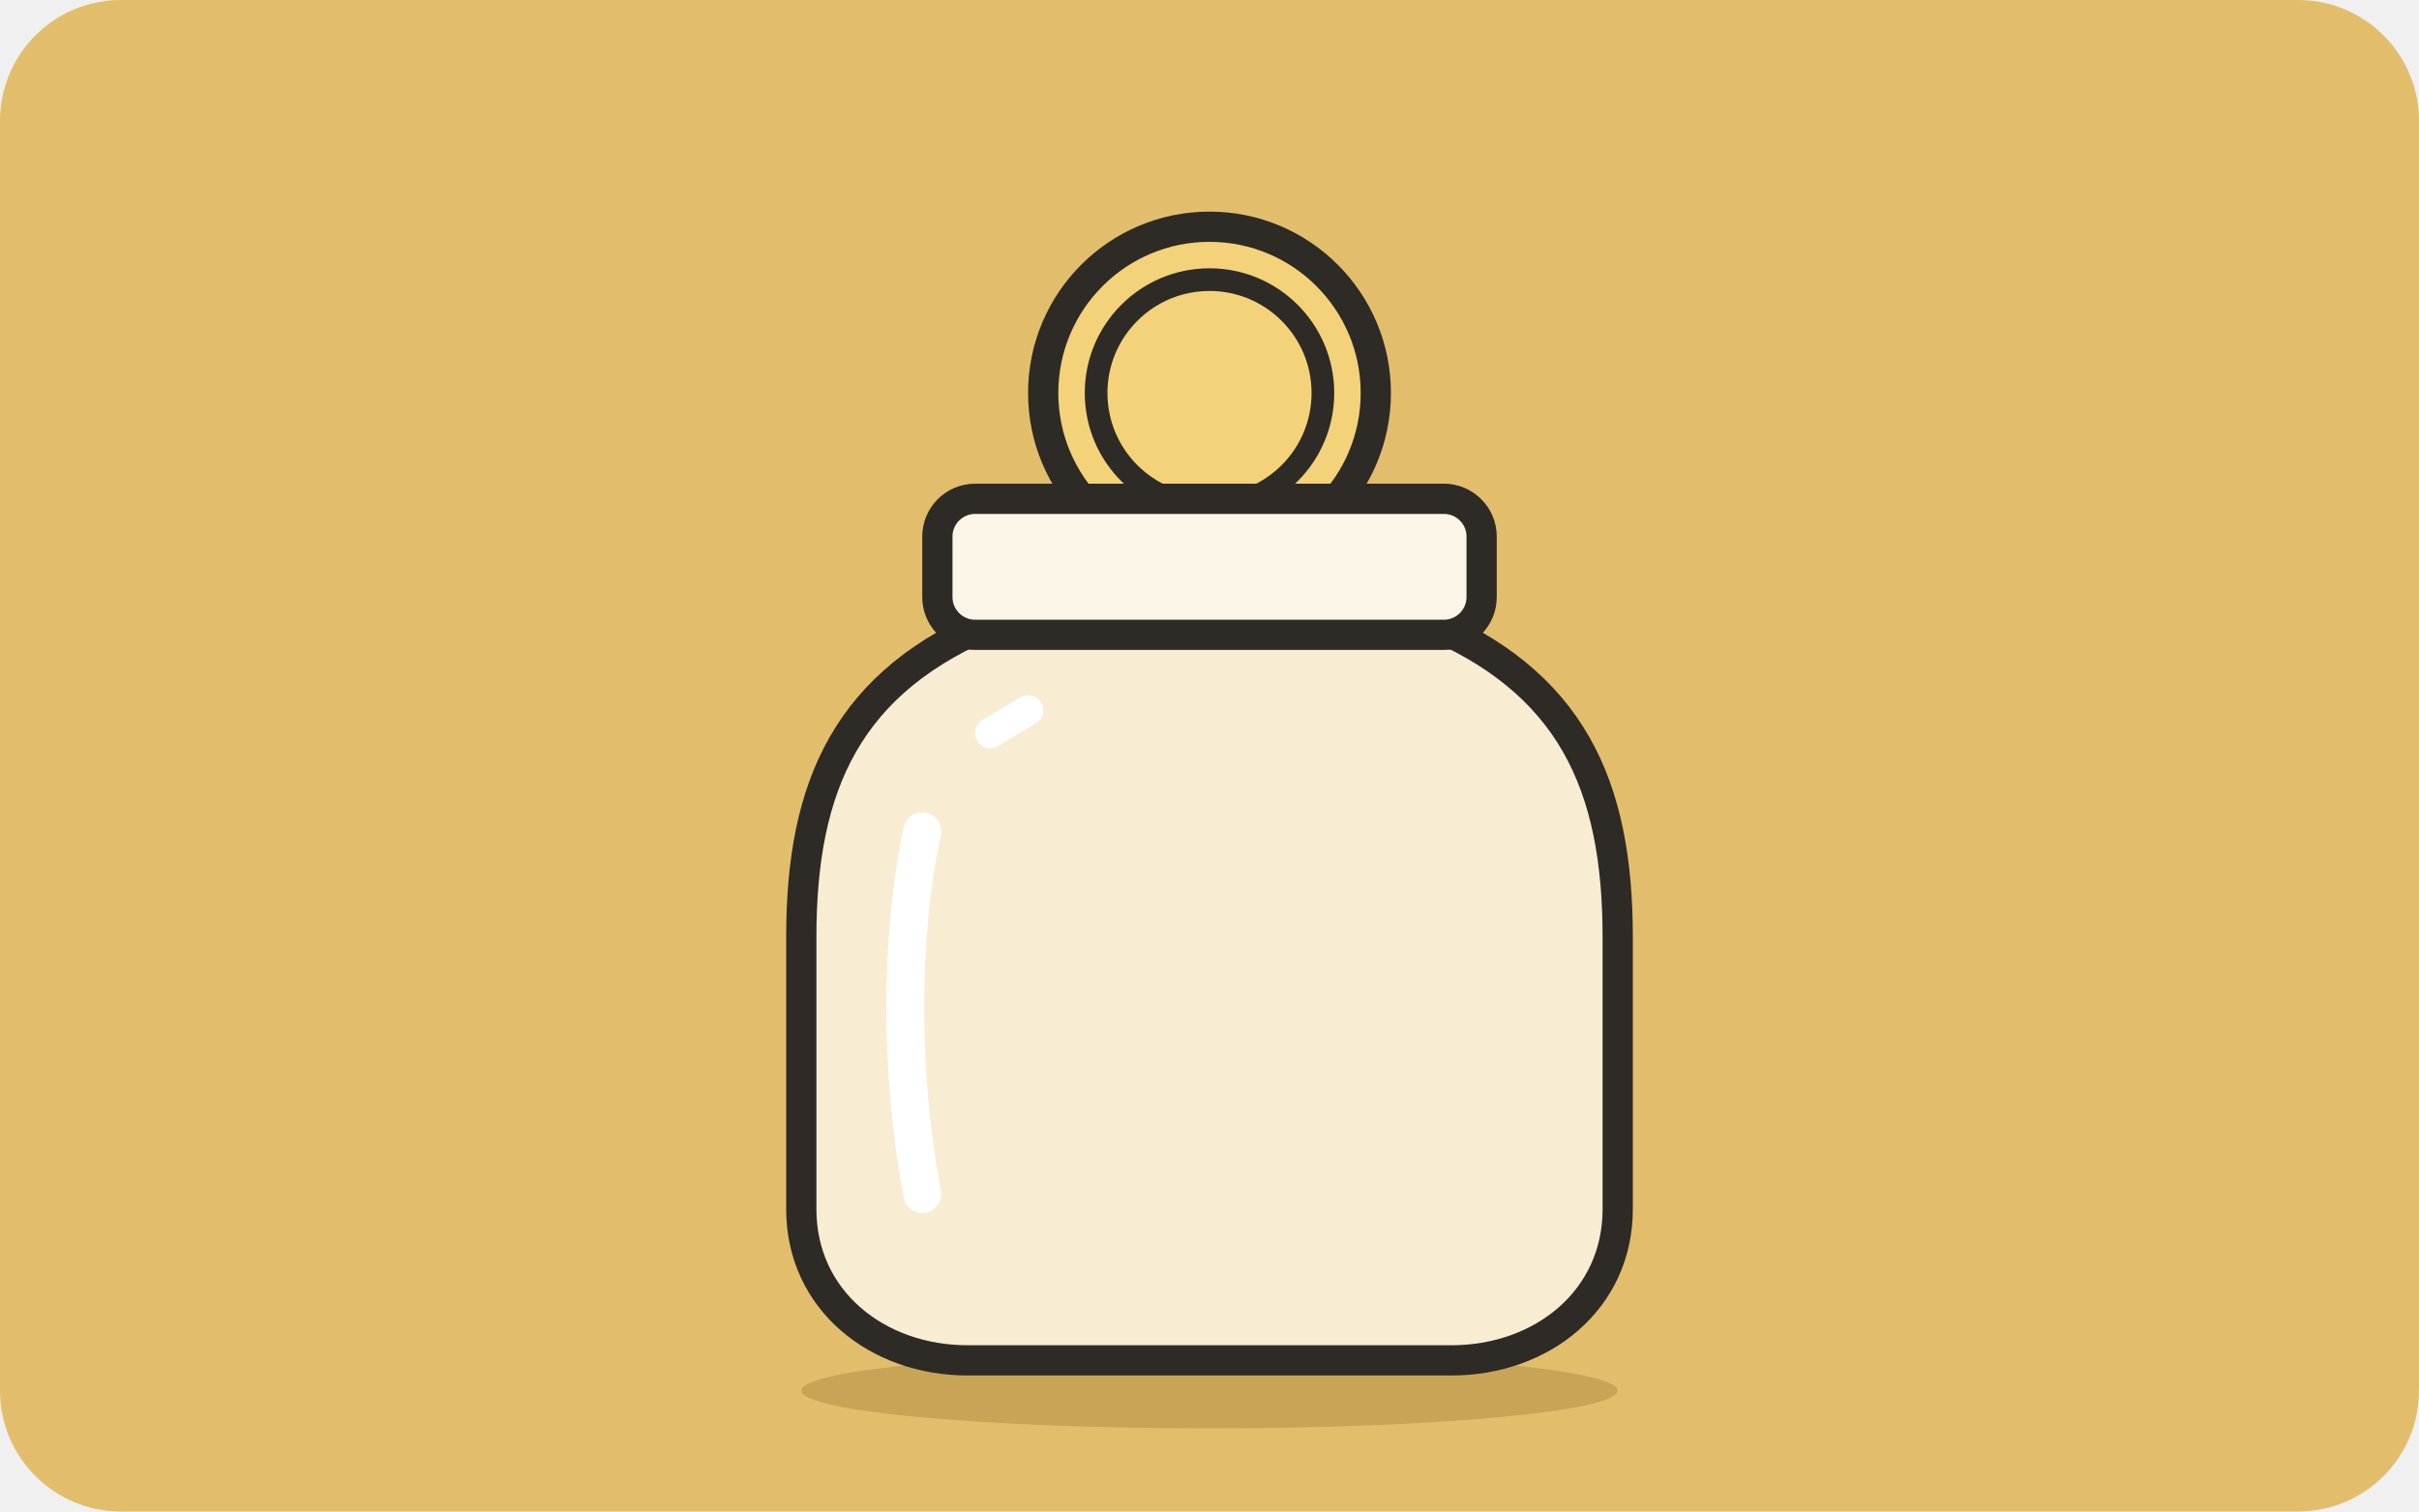
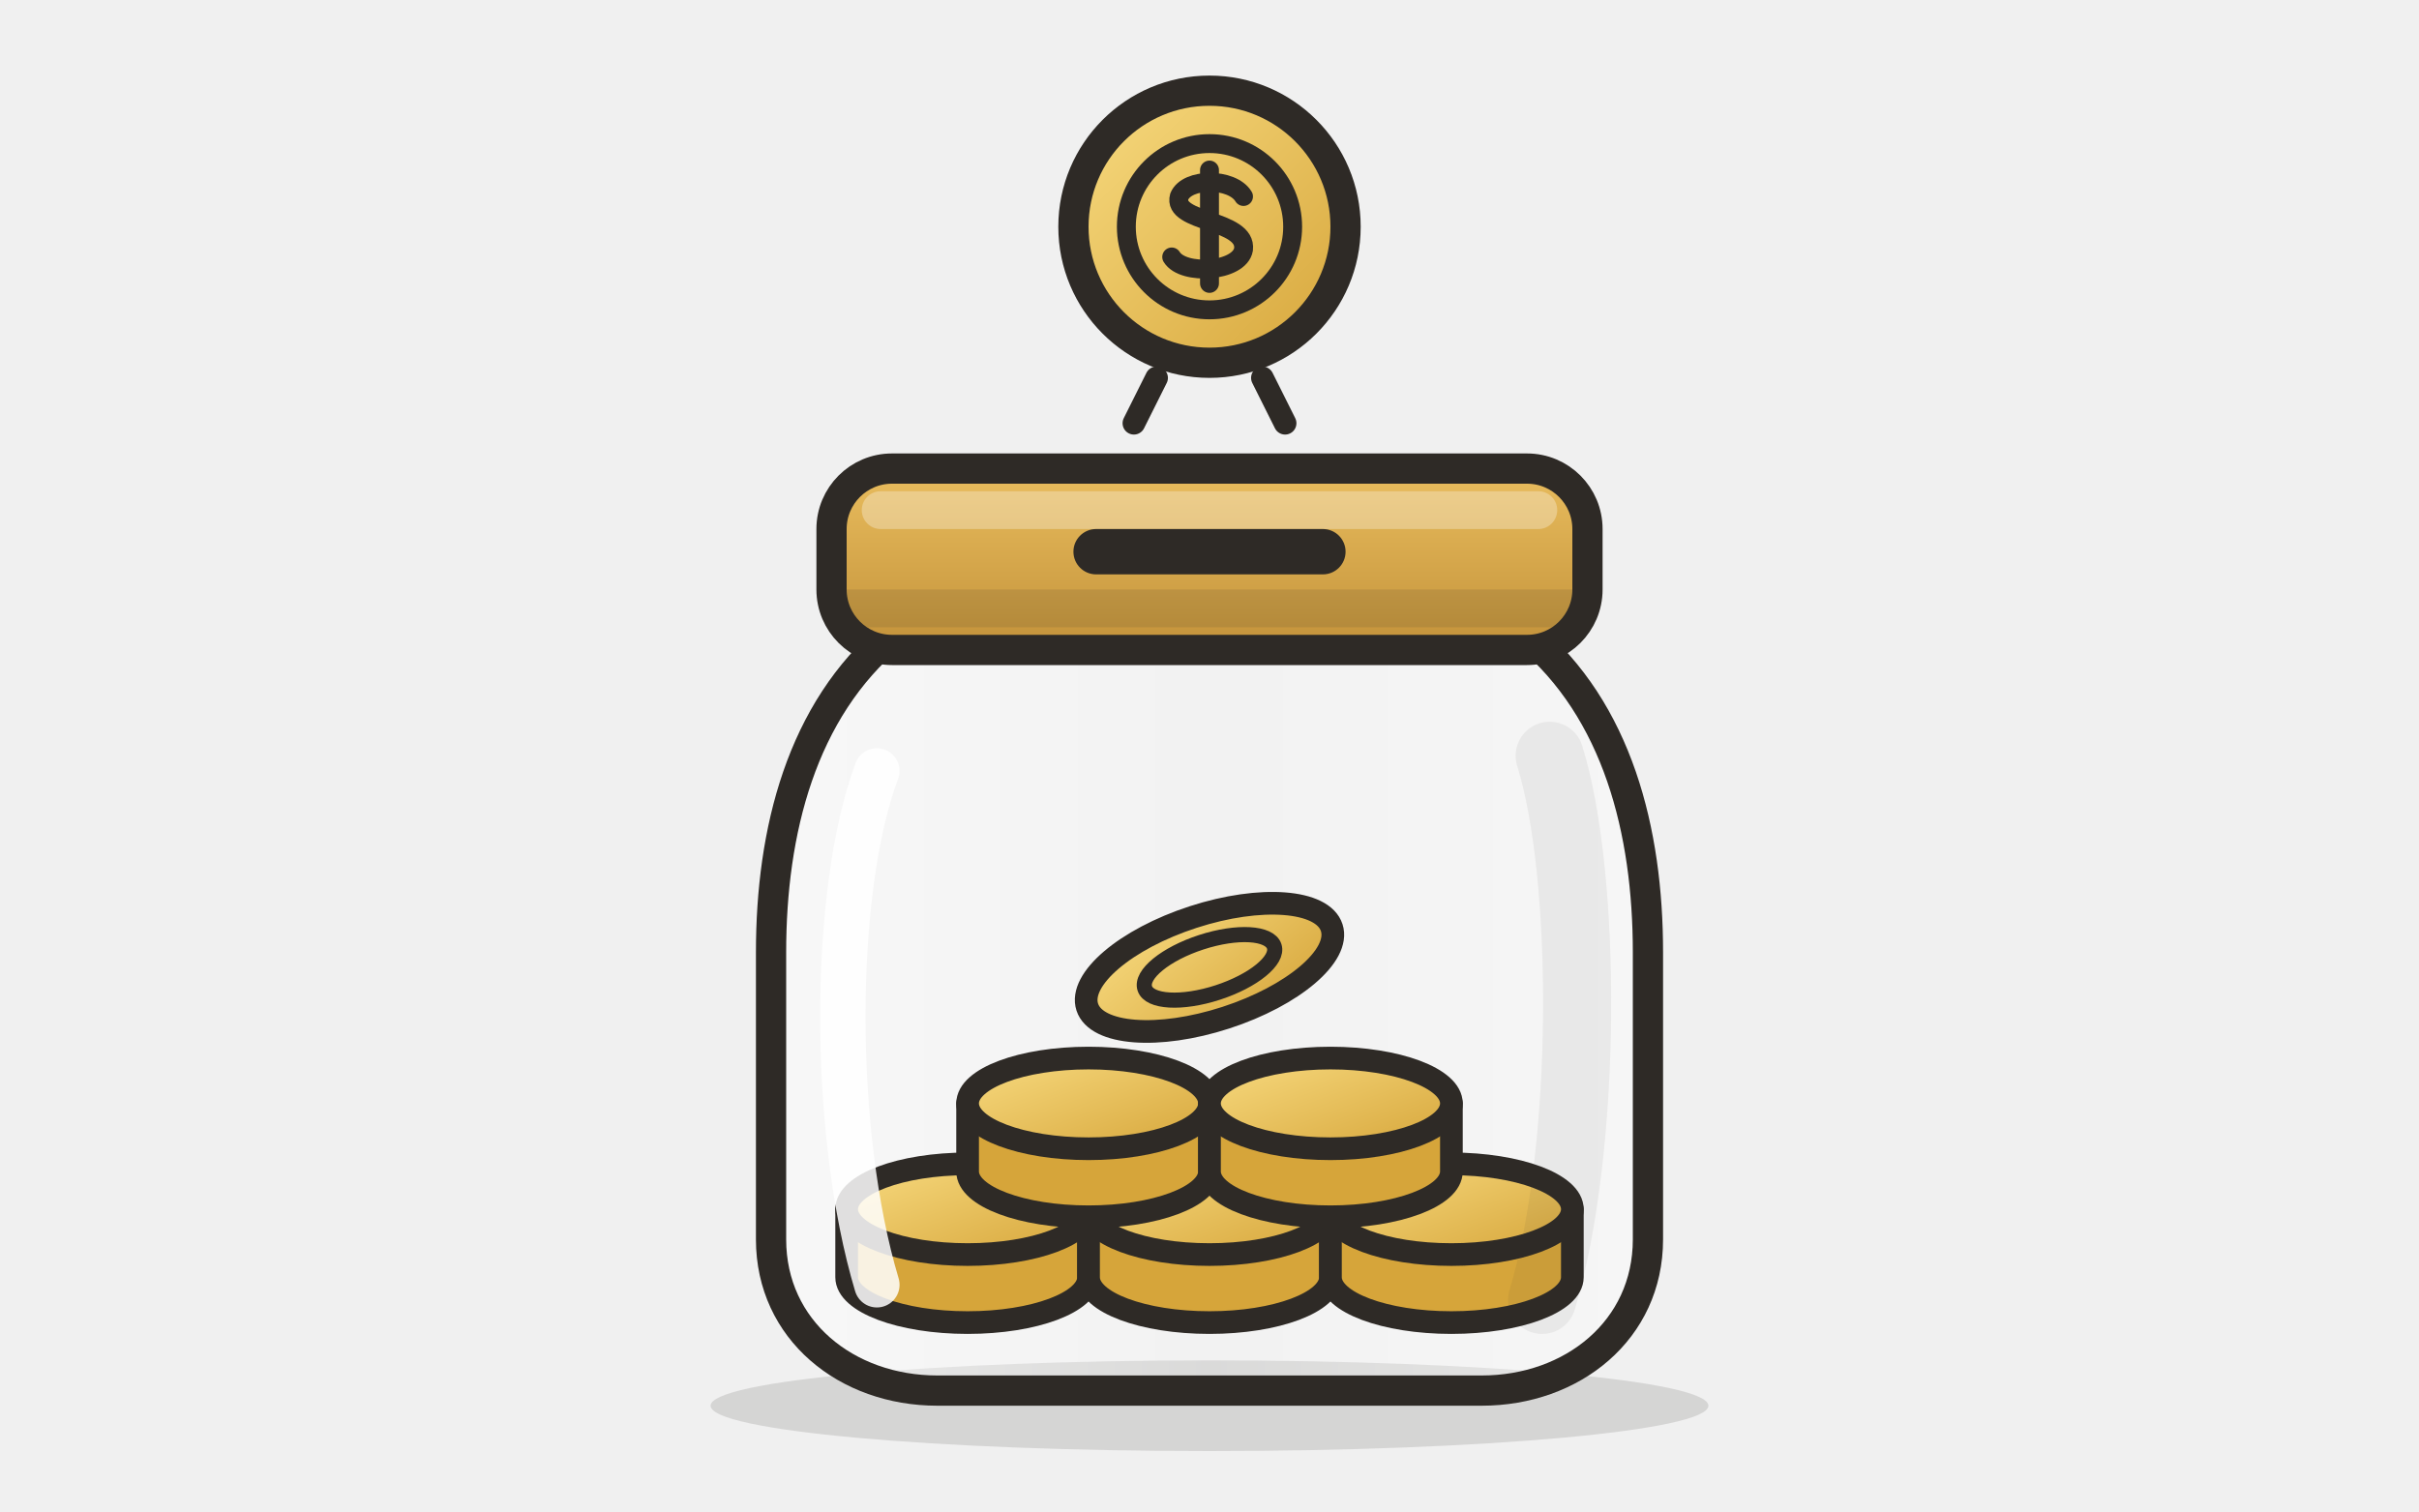
- <svg xmlns="http://www.w3.org/2000/svg" viewBox="0 0 320 200" width="320" height="200" role="img" aria-label="Taxes">
+ <svg xmlns="http://www.w3.org/2000/svg" viewBox="0 0 320 200">
  <defs>
-     <clipPath id="bp-tile-taxes">
-       <rect width="320" height="200" rx="16" />
-     </clipPath>
+     <linearGradient id="bp-taxes-lid" x1="0" y1="0" x2="0" y2="1">
+       <stop offset="0" stop-color="#E9BD5E" />
+       <stop offset="1" stop-color="#C3923A" />
+     </linearGradient>
+     <linearGradient id="bp-taxes-coin" x1="0" y1="0" x2="1" y2="1">
+       <stop offset="0" stop-color="#F8DB80" />
+       <stop offset="1" stop-color="#D6A53A" />
+     </linearGradient>
+     <linearGradient id="bp-taxes-glass" x1="0" y1="0" x2="1" y2="0">
+       <stop offset="0" stop-color="#FFFFFF" stop-opacity=".5" />
+       <stop offset=".5" stop-color="#FFFFFF" stop-opacity=".12" />
+       <stop offset="1" stop-color="#FFFFFF" stop-opacity=".4" />
+     </linearGradient>
  </defs>
-   <rect class="tile" width="320" height="200" rx="16" fill="#E2BE6C" />
-   <g clip-path="url(#bp-tile-taxes)" fill="none" stroke="#2E2A26" stroke-width="4" stroke-linecap="round" stroke-linejoin="round">
-     <ellipse cx="160" cy="184" rx="54" ry="5" fill="#C9A456" stroke="none" />
-     <circle cx="160" cy="52" r="22" fill="#F4D27A" />
-     <circle cx="160" cy="52" r="15" stroke-width="3" />
-     <path d="M132 82 C112 90 106 104 106 124 L106 160 C106 172 116 180 128 180 L192 180 C204 180 214 172 214 160 L214 124 C214 104 208 90 188 82 Z" fill="#F8EDD3" />
-     <rect x="124" y="66" width="72" height="18" rx="5" fill="#FBF5E7" />
-     <path d="M122 110 C119 124 119 142 122 158" stroke="#FFFFFF" stroke-width="5" />
-     <path d="M131 97 L136 94" stroke="#FFFFFF" stroke-width="4" />
+   <g fill="none" stroke="#2E2A26" stroke-width="4" stroke-linecap="round" stroke-linejoin="round">
+     <ellipse cx="160" cy="186" rx="66" ry="6" fill="#2E2A26" opacity=".14" stroke="none" />
+     <path d="M118 84 C106 94 102 110 102 126 L102 164 C102 176 112 184 124 184 L196 184 C208 184 218 176 218 164 L218 126 C218 110 214 94 202 84 Z" fill="url(#bp-taxes-glass)" stroke="none" />
+     <g stroke-width="3">
+       <path d="M112 160 v9 a16 6 0 0 0 32 0 v-9" fill="#D6A53A" />
+       <ellipse cx="128" cy="160" rx="16" ry="6" fill="url(#bp-taxes-coin)" />
+       <path d="M144 160 v9 a16 6 0 0 0 32 0 v-9" fill="#D6A53A" />
+       <ellipse cx="160" cy="160" rx="16" ry="6" fill="url(#bp-taxes-coin)" />
+       <path d="M176 160 v9 a16 6 0 0 0 32 0 v-9" fill="#D6A53A" />
+       <ellipse cx="192" cy="160" rx="16" ry="6" fill="url(#bp-taxes-coin)" />
+       <path d="M128 146 v9 a16 6 0 0 0 32 0 v-9" fill="#D6A53A" />
+       <ellipse cx="144" cy="146" rx="16" ry="6" fill="url(#bp-taxes-coin)" />
+       <path d="M160 146 v9 a16 6 0 0 0 32 0 v-9" fill="#D6A53A" />
+       <ellipse cx="176" cy="146" rx="16" ry="6" fill="url(#bp-taxes-coin)" />
+       <g transform="translate(160 128) rotate(-18)">
+         <ellipse cx="0" cy="0" rx="17" ry="7" fill="url(#bp-taxes-coin)" />
+         <ellipse cx="0" cy="0" rx="9" ry="3.5" stroke-width="2" />
+       </g>
+     </g>
+     <path d="M116 102 C110 118 110 150 116 170" stroke="#FFFFFF" stroke-width="6" opacity=".85" />
+     <path d="M205 100 C210 116 210 152 204 172" stroke="#2E2A26" stroke-width="9" opacity=".07" />
+     <path d="M118 84 C106 94 102 110 102 126 L102 164 C102 176 112 184 124 184 L196 184 C208 184 218 176 218 164 L218 126 C218 110 214 94 202 84" />
+     <rect x="110" y="62" width="100" height="24" rx="8" fill="url(#bp-taxes-lid)" />
+     <rect x="114" y="65" width="92" height="5" rx="2.5" fill="#FFFFFF" opacity=".3" stroke="none" />
+     <rect x="110" y="78" width="100" height="5" fill="#2E2A26" opacity=".12" stroke="none" />
+     <rect x="142" y="70" width="36" height="6" rx="3" fill="#2E2A26" stroke="none" />
+     <circle cx="160" cy="30" r="18" fill="url(#bp-taxes-coin)" />
+     <circle cx="160" cy="30" r="11" stroke-width="2.5" />
+     <path d="M160 22.5 V37.5 M164.5 26 C163 23.5 157 23.5 156 26 C155 29.5 165 29 164.5 33 C164 36 156.5 36.5 155 34" stroke-width="2.5" />
+     <path d="M153 50 L150 56 M167 50 L170 56" stroke-width="3" />
  </g>
</svg>
